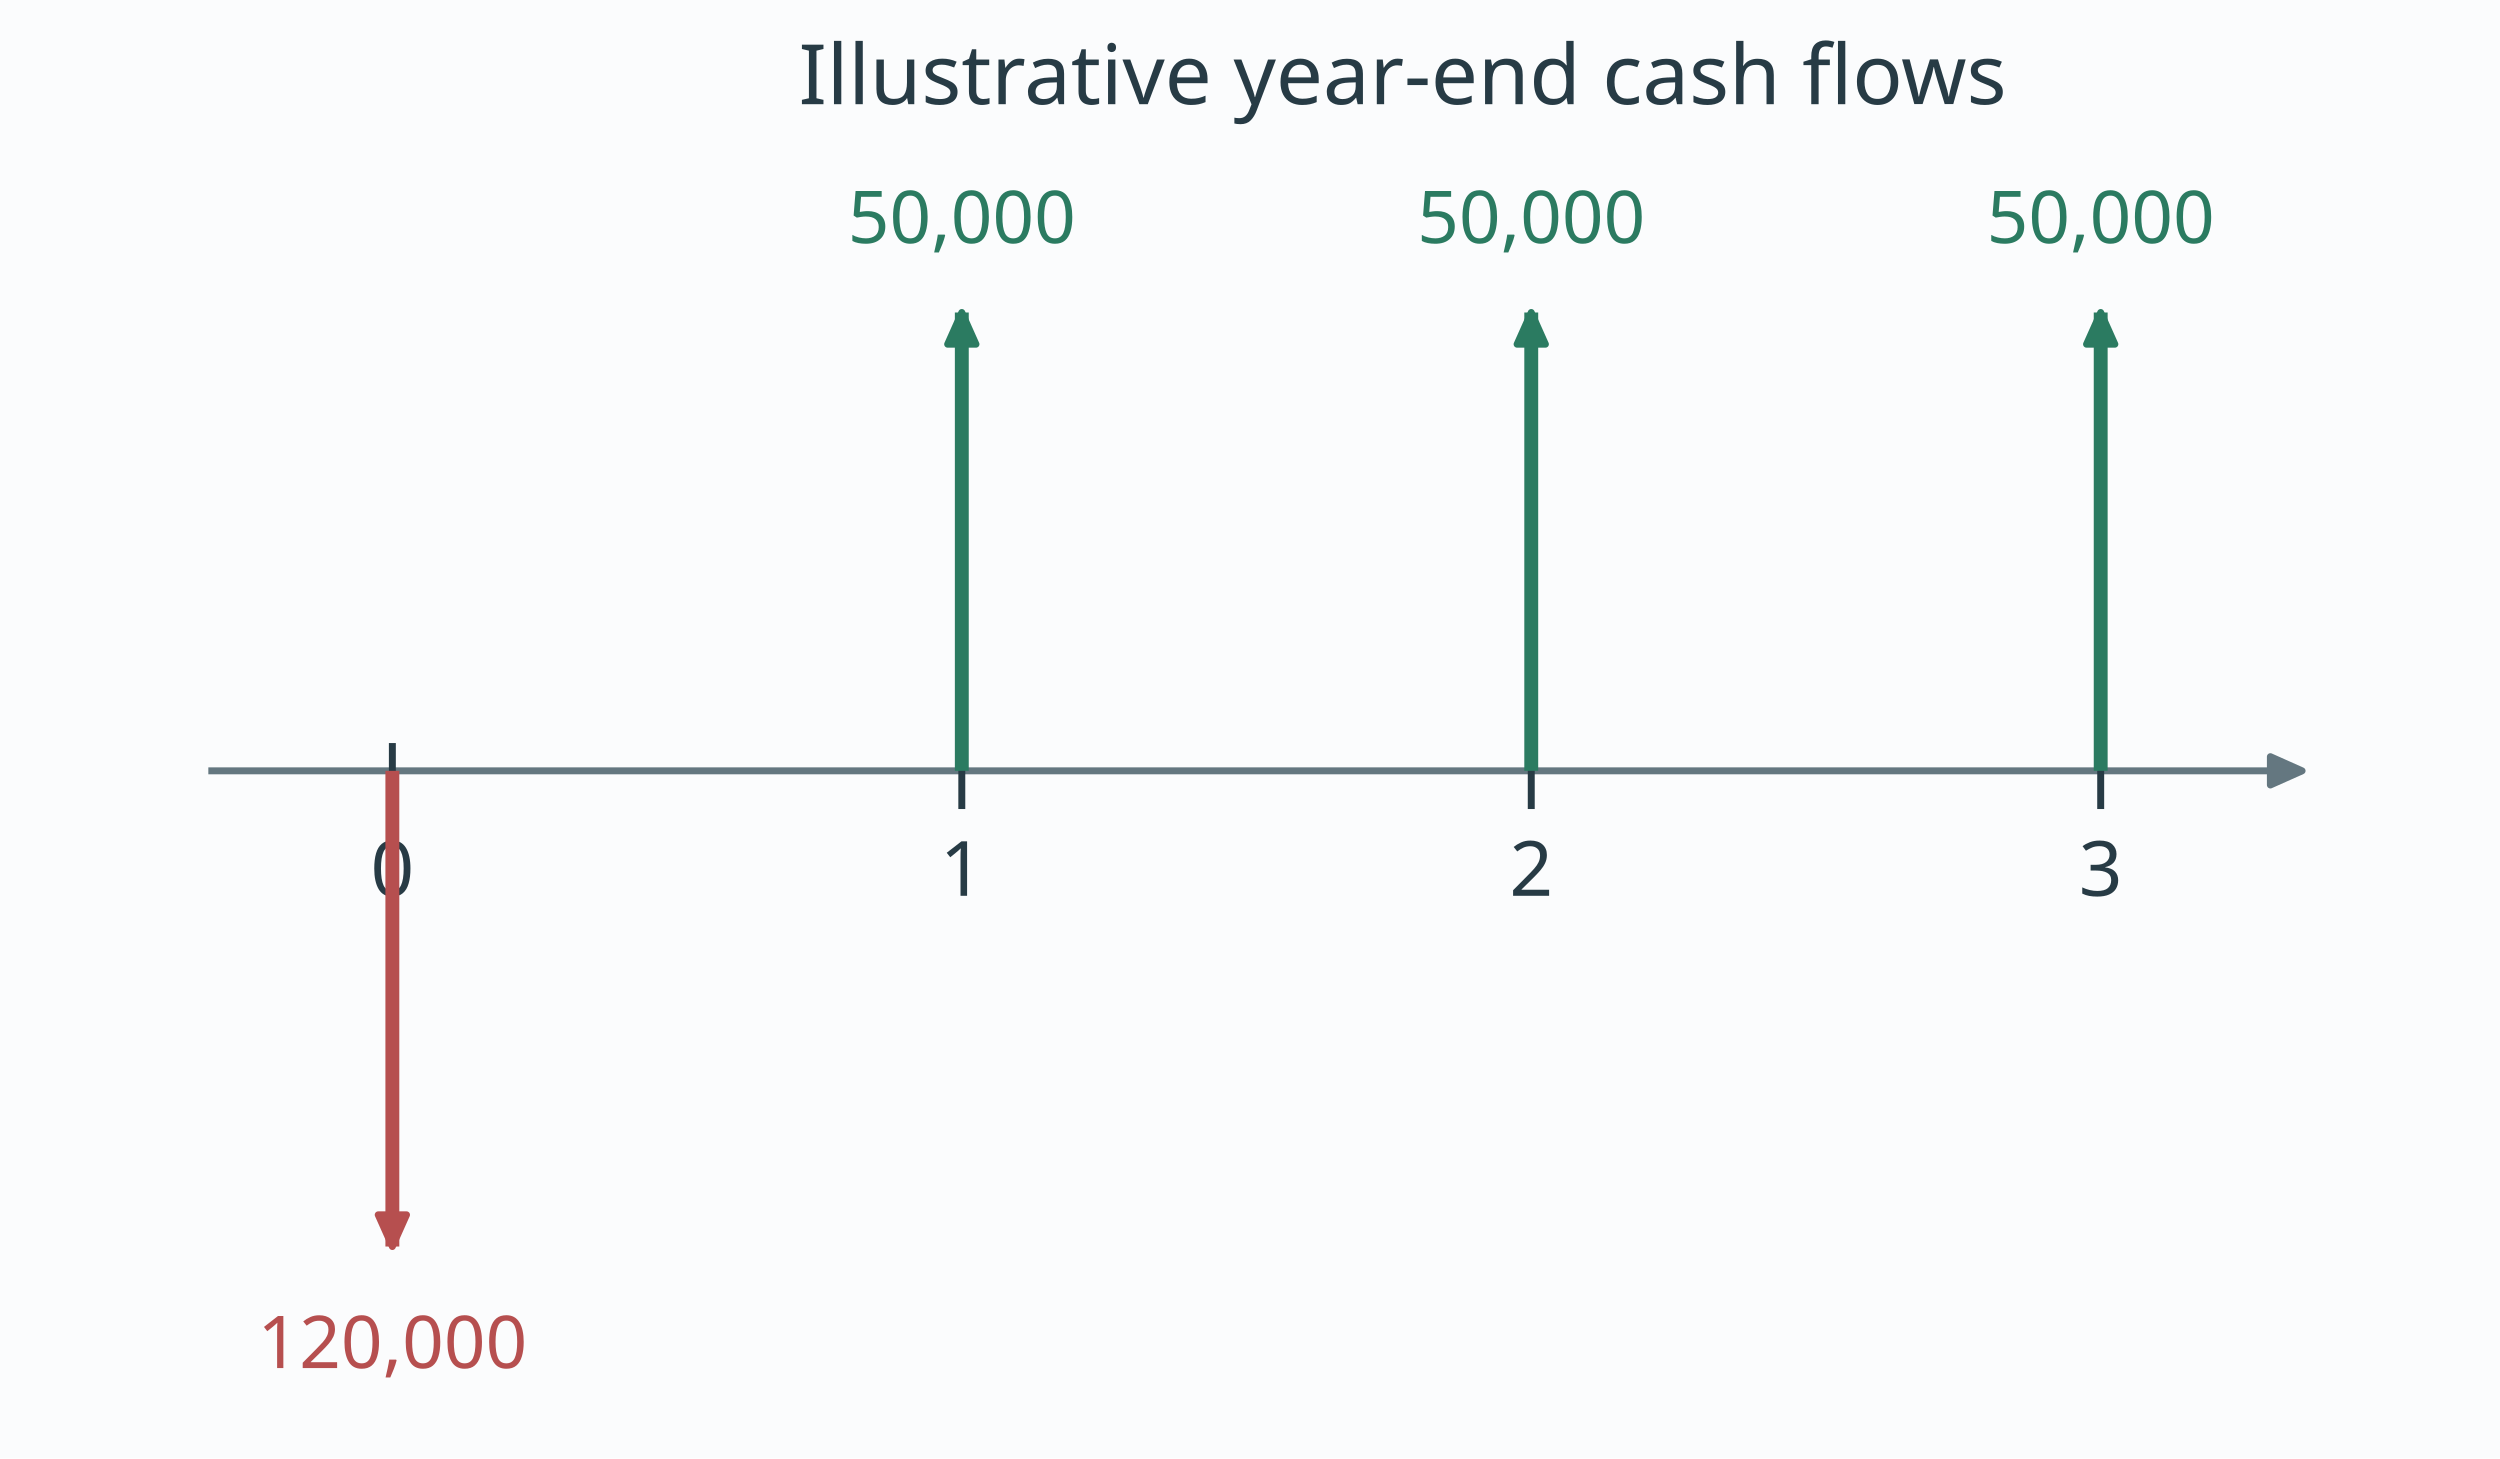
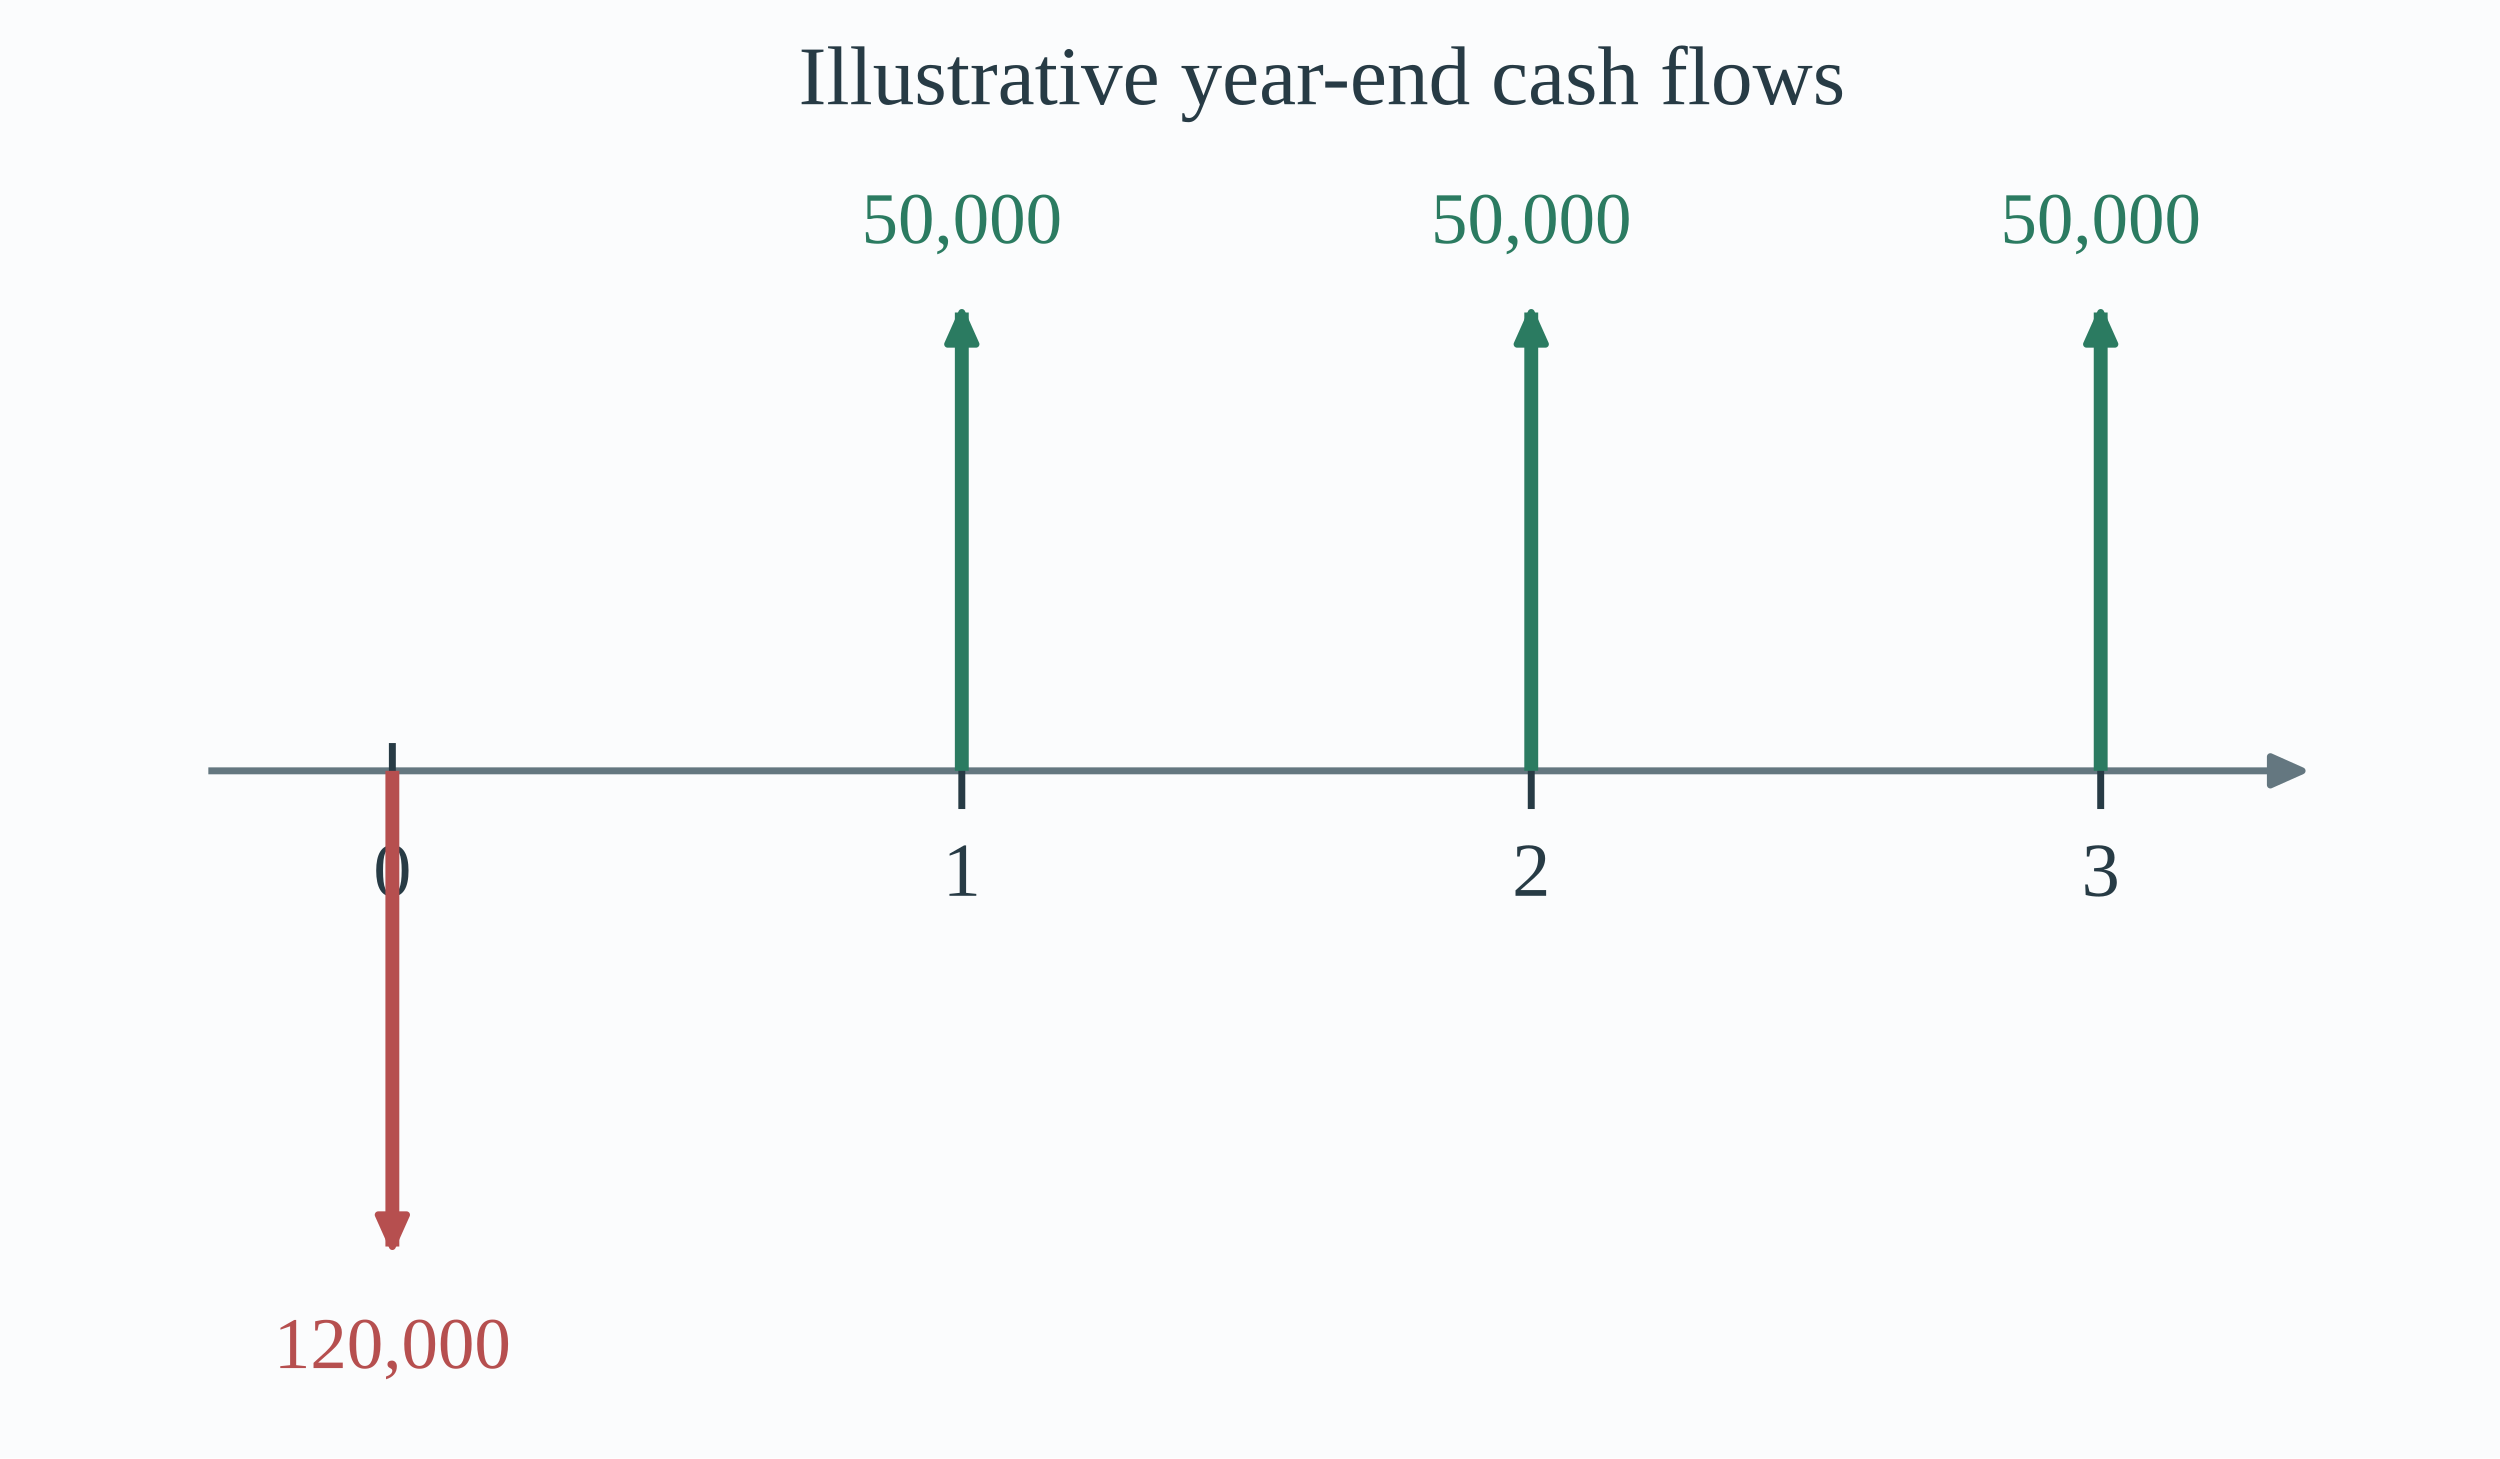
<svg xmlns="http://www.w3.org/2000/svg" viewBox="0 0 720 420" width="720" height="420" role="img" aria-labelledby="title desc">
  <rect width="720" height="420" fill="#fbfcfd" />
-   <g font-family="Verdana, sans-serif" letter-spacing="0">
+   <g font-family="'Times New Roman', Times, serif" letter-spacing="0">
    <line x1="60" y1="222" x2="663" y2="222" stroke="#647780" stroke-width="2" />
    <polygon points="663,222 653.869,226.078 653.869,217.922" fill="#647780" stroke="#647780" stroke-width="2" stroke-linejoin="round" />
    <line x1="113" y1="214" x2="113" y2="233" stroke="#273b45" stroke-width="2" />
    <text x="113" y="258" font-size="22" fill="#273b45" text-anchor="middle">0</text>
    <line x1="113" y1="222" x2="113" y2="359" stroke="#b64f4f" stroke-width="4" />
    <polygon points="113,359 108.922,349.869 117.078,349.869" fill="#b64f4f" stroke="#b64f4f" stroke-width="2" stroke-linejoin="round" />
    <text x="113" y="394" font-size="21" fill="#b64f4f" text-anchor="middle">120,000</text>
    <line x1="277" y1="214" x2="277" y2="233" stroke="#273b45" stroke-width="2" />
    <text x="277" y="258" font-size="22" fill="#273b45" text-anchor="middle">1</text>
    <line x1="277" y1="222" x2="277" y2="90" stroke="#2b7b61" stroke-width="4" />
    <polygon points="277,90 281.078,99.131 272.922,99.131" fill="#2b7b61" stroke="#2b7b61" stroke-width="2" stroke-linejoin="round" />
    <text x="277" y="70" font-size="21" fill="#2b7b61" text-anchor="middle">50,000</text>
    <line x1="441" y1="214" x2="441" y2="233" stroke="#273b45" stroke-width="2" />
    <text x="441" y="258" font-size="22" fill="#273b45" text-anchor="middle">2</text>
    <line x1="441" y1="222" x2="441" y2="90" stroke="#2b7b61" stroke-width="4" />
    <polygon points="441,90 445.078,99.131 436.922,99.131" fill="#2b7b61" stroke="#2b7b61" stroke-width="2" stroke-linejoin="round" />
    <text x="441" y="70" font-size="21" fill="#2b7b61" text-anchor="middle">50,000</text>
    <line x1="605" y1="214" x2="605" y2="233" stroke="#273b45" stroke-width="2" />
    <text x="605" y="258" font-size="22" fill="#273b45" text-anchor="middle">3</text>
    <line x1="605" y1="222" x2="605" y2="90" stroke="#2b7b61" stroke-width="4" />
    <polygon points="605,90 609.078,99.131 600.922,99.131" fill="#2b7b61" stroke="#2b7b61" stroke-width="2" stroke-linejoin="round" />
    <text x="605" y="70" font-size="21" fill="#2b7b61" text-anchor="middle">50,000</text>
    <text x="230" y="30" font-size="24" fill="#273b45" text-anchor="start">Illustrative year-end cash flows</text>
  </g>
</svg>
